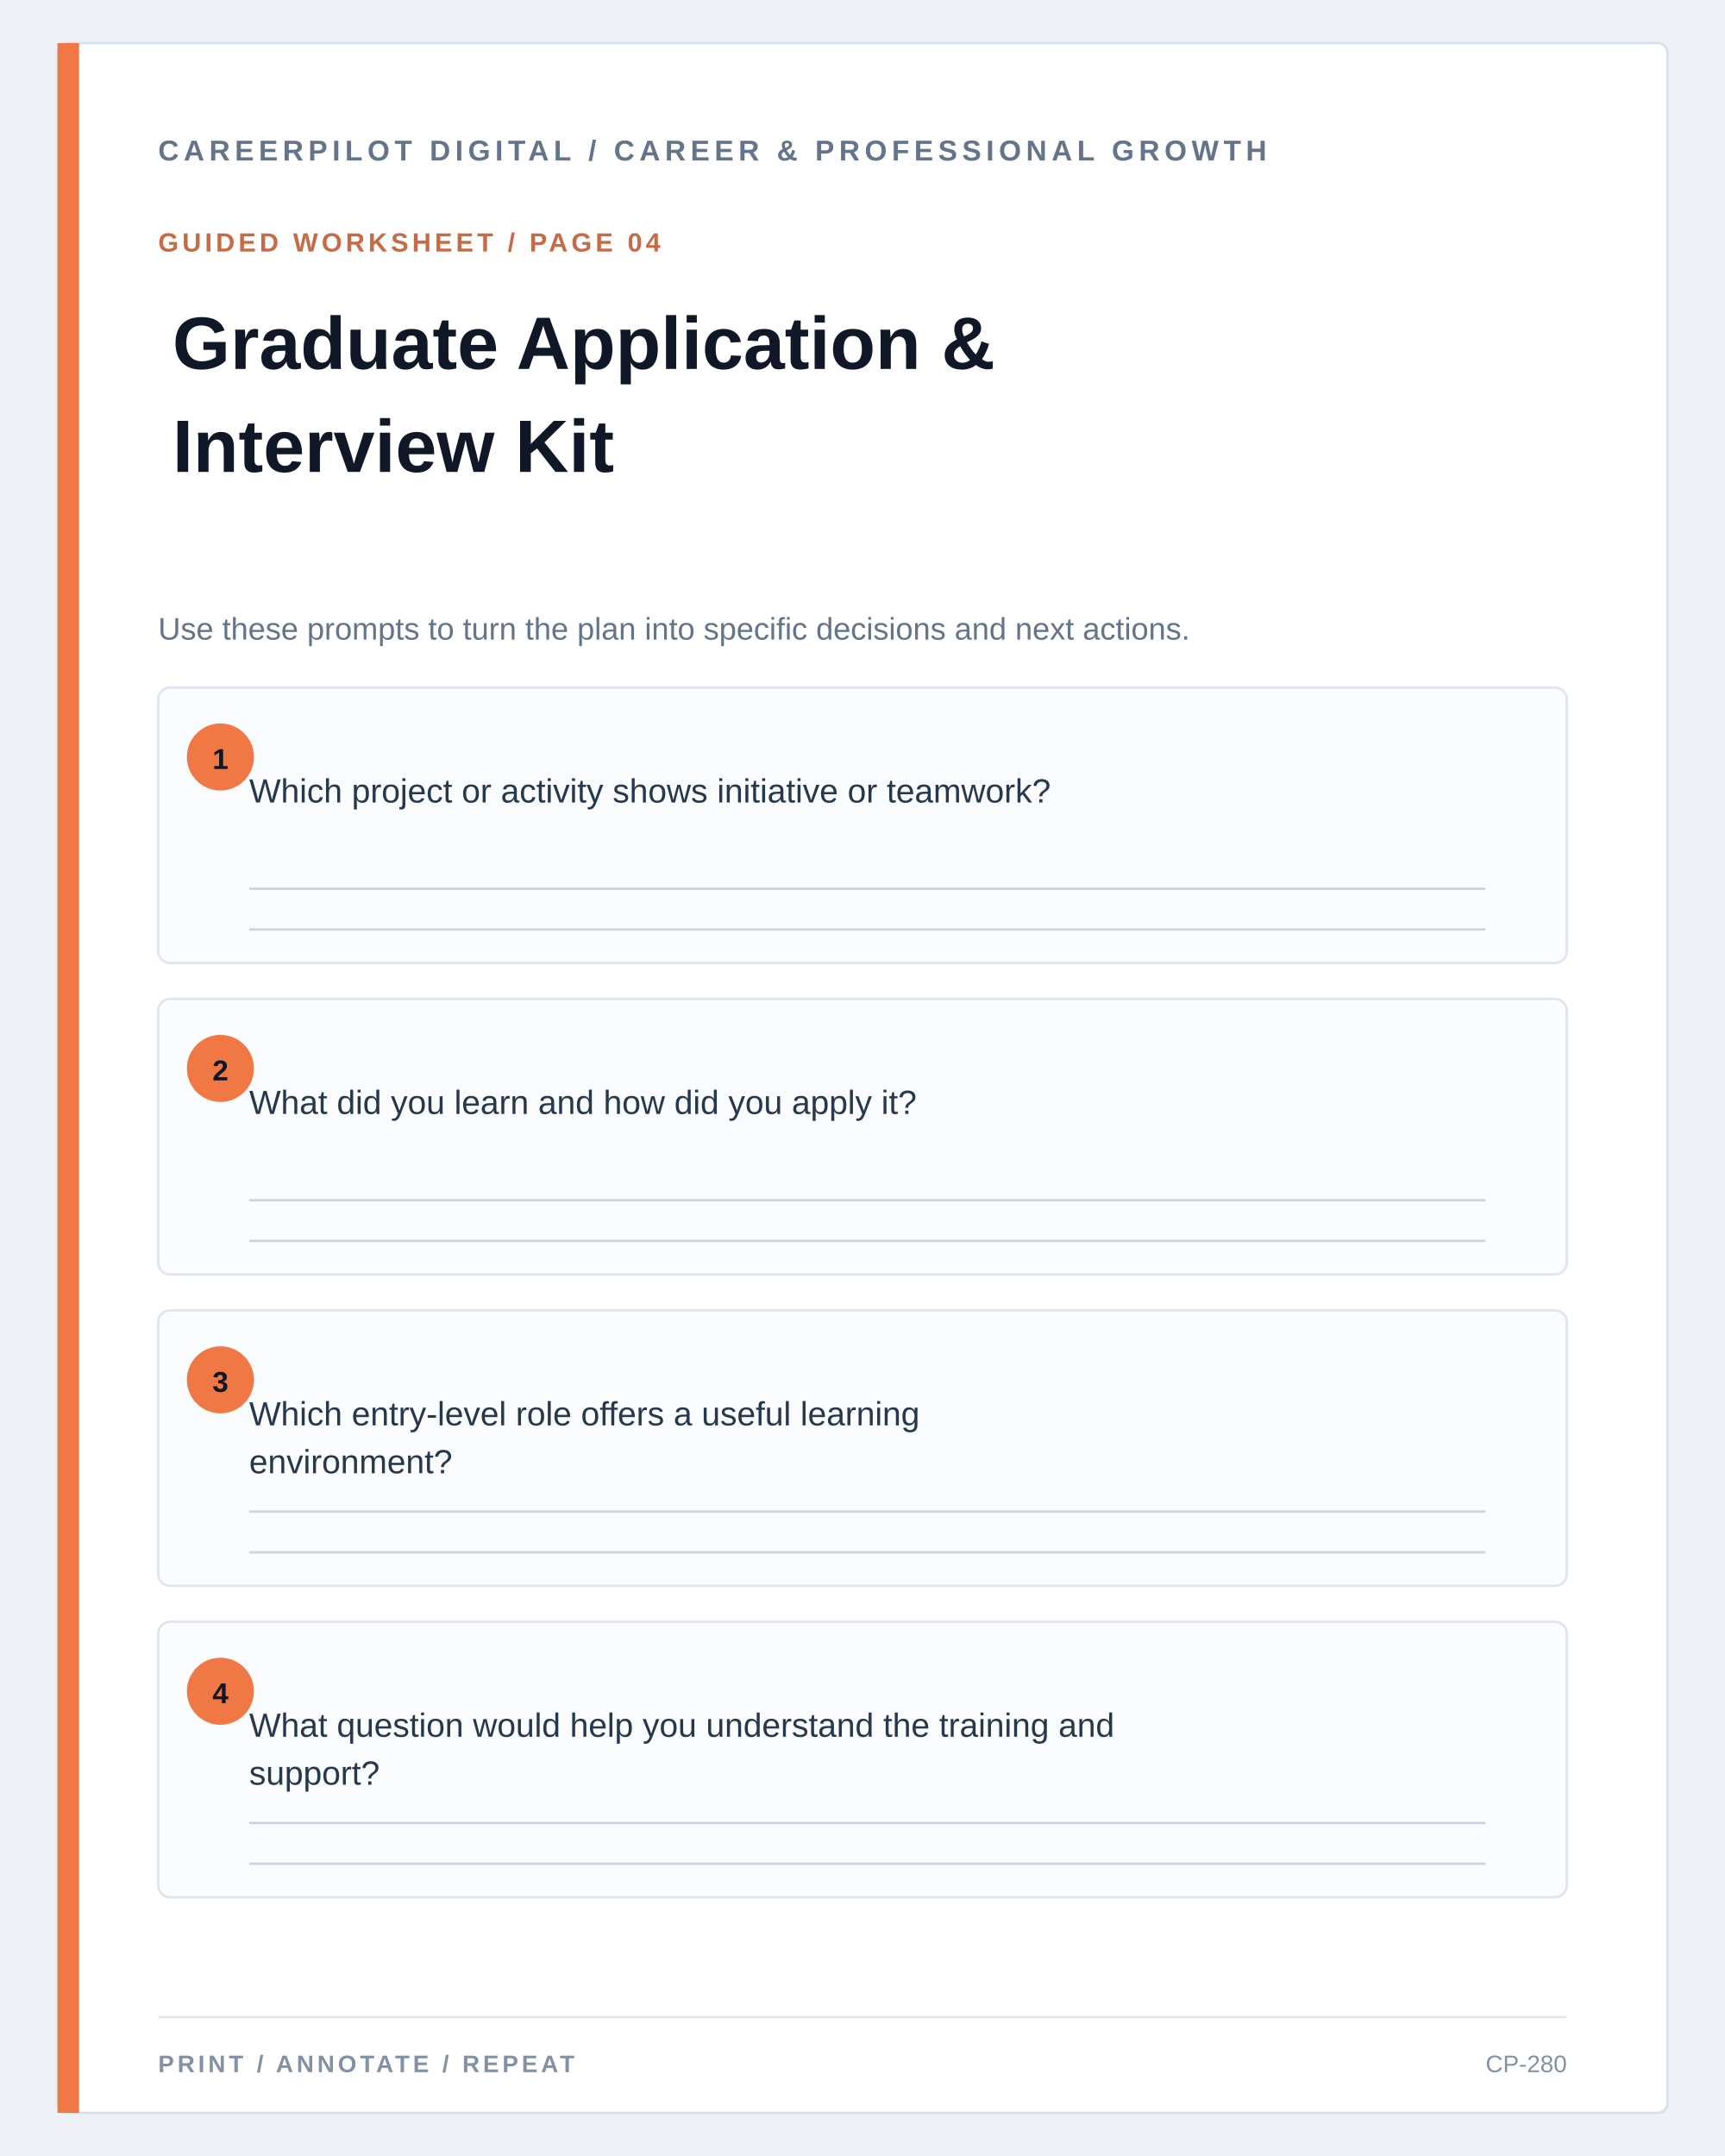
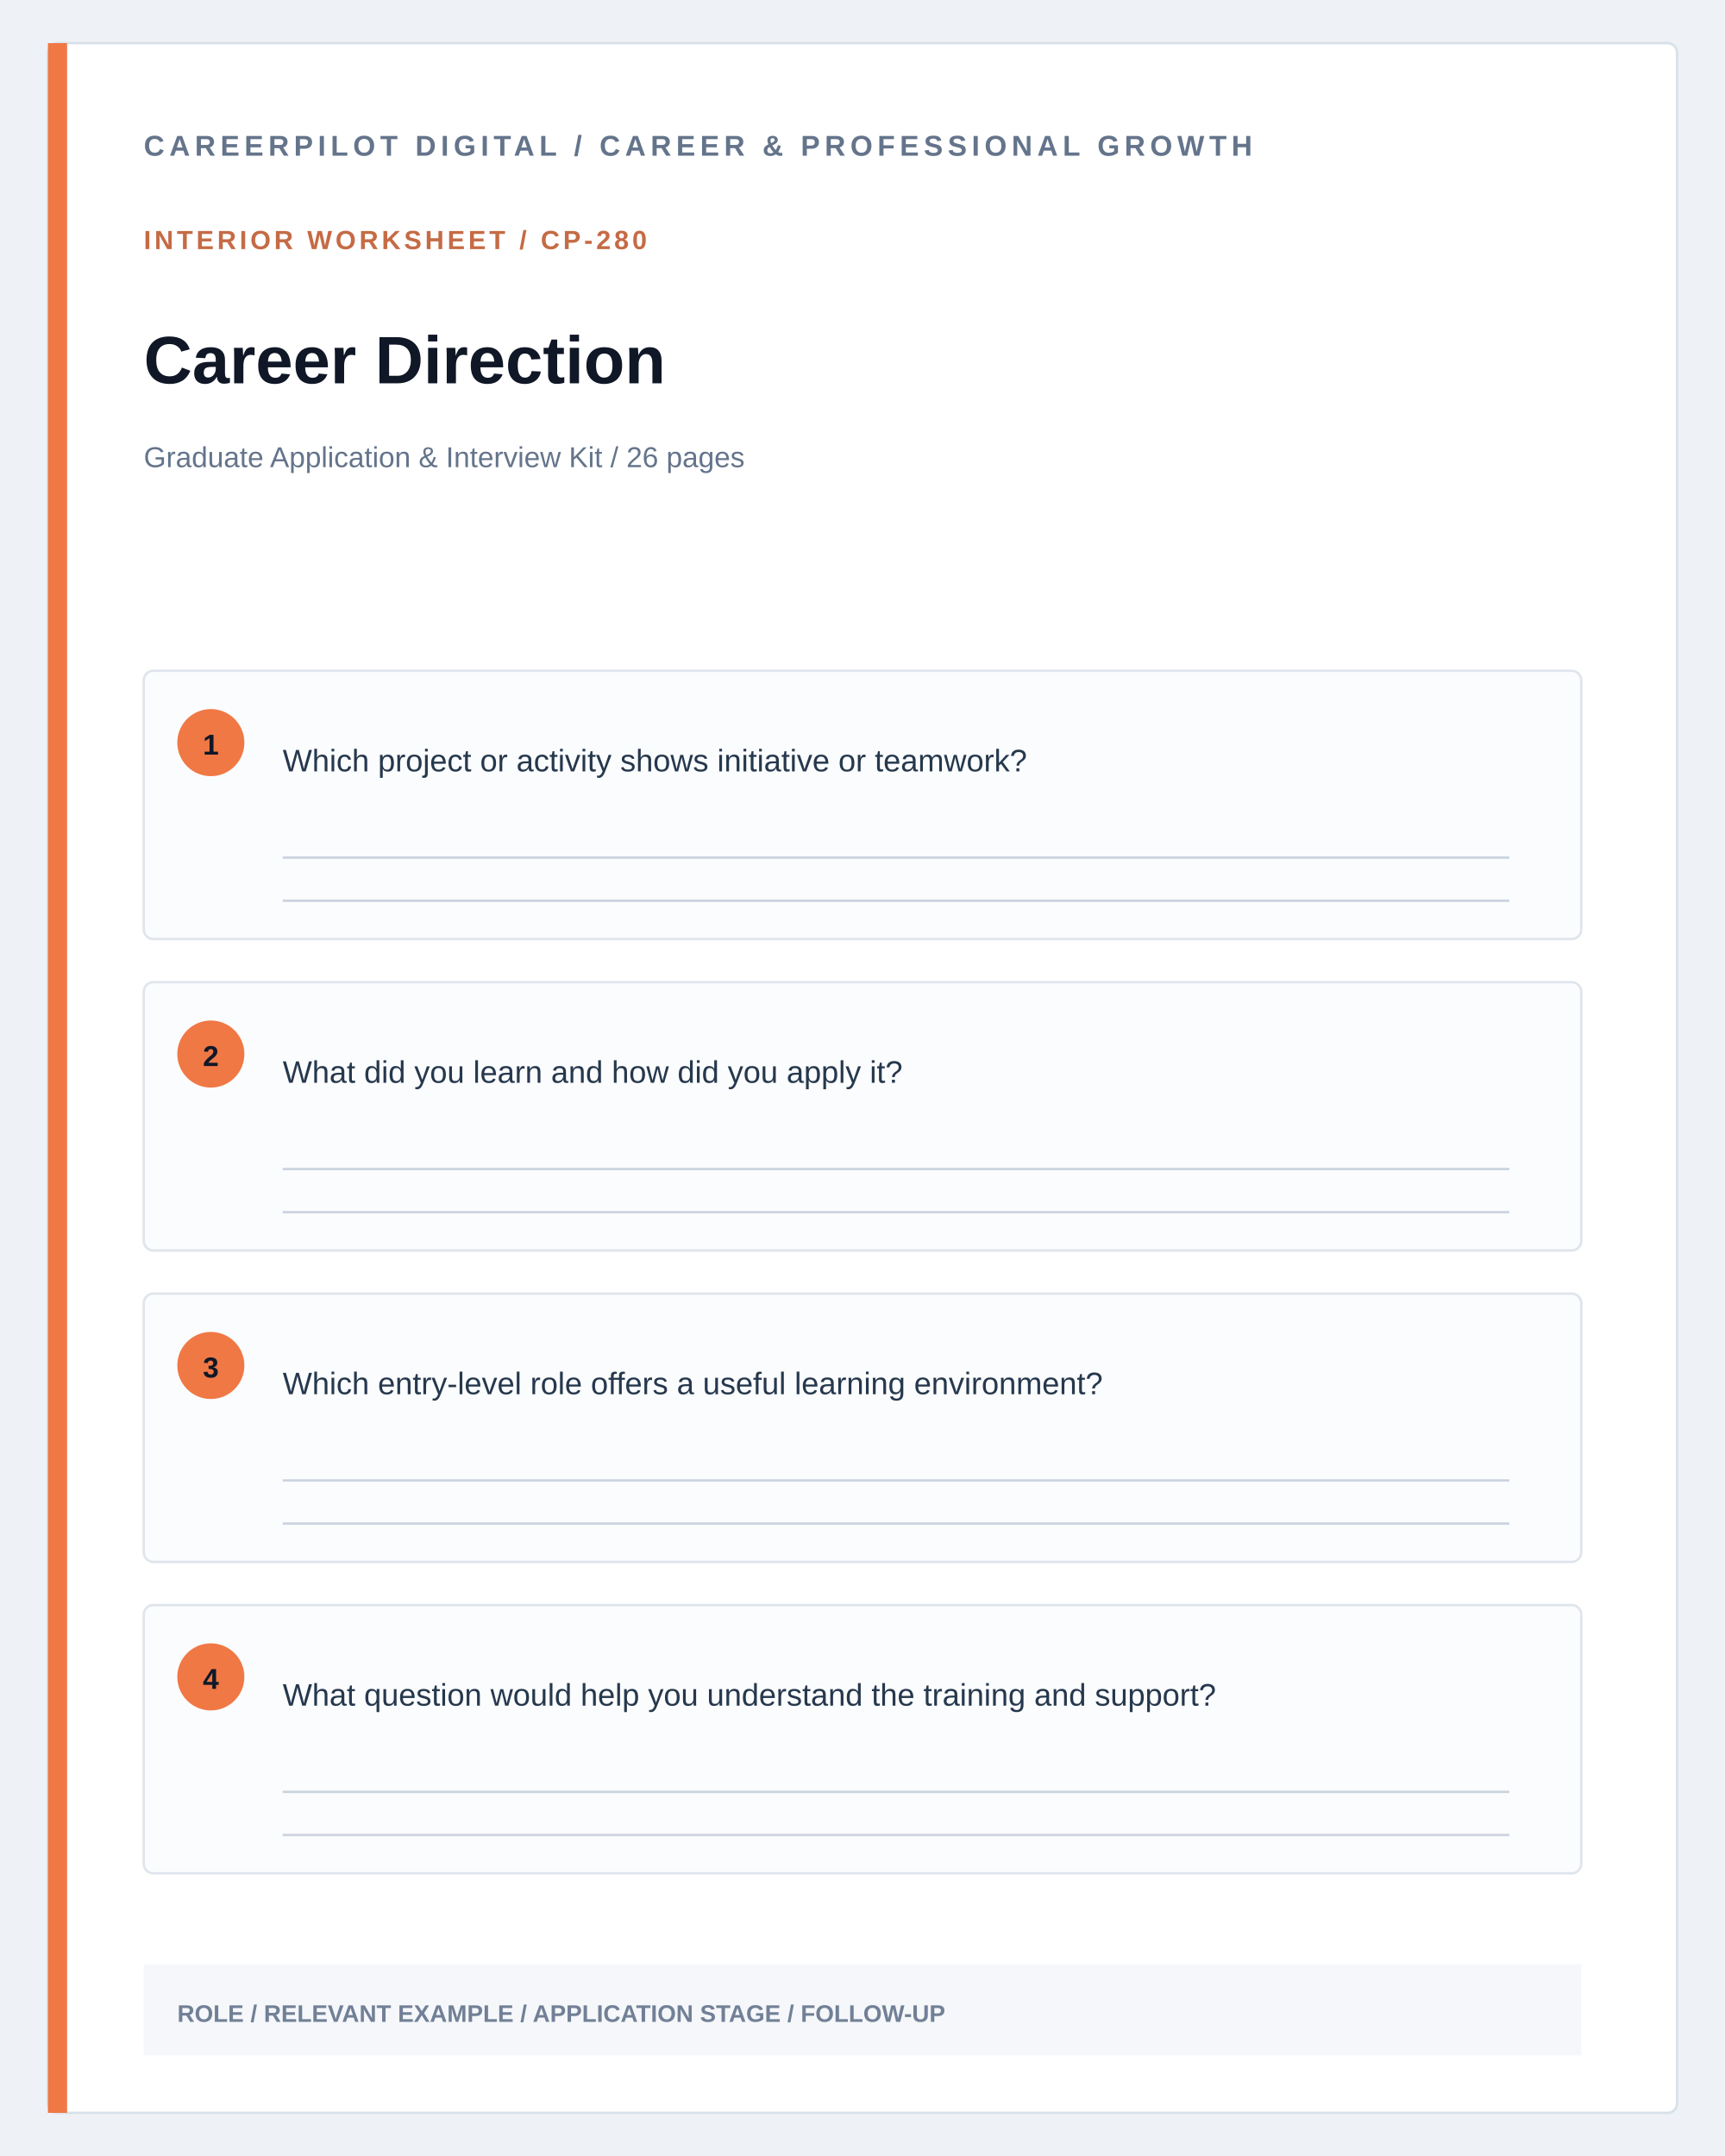
- <svg xmlns="http://www.w3.org/2000/svg" width="720" height="900" viewBox="0 0 720 900" role="img" aria-label="Graduate Application &amp; Interview Kit guided worksheet interior page">
+ <svg xmlns="http://www.w3.org/2000/svg" width="720" height="900" viewBox="0 0 720 900">
  <rect width="720" height="900" fill="#eef1f5" />
-   <rect x="24" y="18" width="672" height="864" rx="4" fill="#ffffff" stroke="#d8e0e9" />
-   <rect x="24" y="18" width="9" height="864" fill="#f07845" />
-   <text x="66" y="67" font-family="Arial,sans-serif" font-size="12" font-weight="700" letter-spacing="2" fill="#64748b">CAREERPILOT DIGITAL  /  CAREER &amp; PROFESSIONAL GROWTH</text>
-   <text x="66" y="105" font-family="Arial,sans-serif" font-size="11" font-weight="700" letter-spacing="1.5" fill="#c56b45">GUIDED WORKSHEET  /  PAGE 04</text>
-   <text x="72" y="154" font-family="Arial,Helvetica,sans-serif" font-size="31" font-weight="700" fill="#101827">Graduate Application &amp;</text>
-   <text x="72" y="197" font-family="Arial,Helvetica,sans-serif" font-size="31" font-weight="700" fill="#101827">Interview Kit</text>
-   <text x="66" y="267" font-family="Arial,sans-serif" font-size="13" fill="#64748b">Use these prompts to turn the plan into specific decisions and next actions.</text>
-   <rect x="66" y="287" width="588" height="115" rx="5" fill="#fbfcfd" stroke="#dfe5ec" />
-   <circle cx="92" cy="316" r="14" fill="#f07845" />
-   <text x="92" y="321" text-anchor="middle" font-family="Arial,sans-serif" font-size="12" font-weight="700" fill="#101827">1</text>
-   <text x="104" y="335" font-family="Arial,Helvetica,sans-serif" font-size="14" fill="#26384d">Which project or activity shows initiative or teamwork?</text>
-   <line x1="104" y1="371" x2="620" y2="371" stroke="#cbd4df" />
-   <line x1="104" y1="388" x2="620" y2="388" stroke="#cbd4df" />
-   <rect x="66" y="417" width="588" height="115" rx="5" fill="#fbfcfd" stroke="#dfe5ec" />
-   <circle cx="92" cy="446" r="14" fill="#f07845" />
-   <text x="92" y="451" text-anchor="middle" font-family="Arial,sans-serif" font-size="12" font-weight="700" fill="#101827">2</text>
-   <text x="104" y="465" font-family="Arial,Helvetica,sans-serif" font-size="14" fill="#26384d">What did you learn and how did you apply it?</text>
-   <line x1="104" y1="501" x2="620" y2="501" stroke="#cbd4df" />
-   <line x1="104" y1="518" x2="620" y2="518" stroke="#cbd4df" />
-   <rect x="66" y="547" width="588" height="115" rx="5" fill="#fbfcfd" stroke="#dfe5ec" />
-   <circle cx="92" cy="576" r="14" fill="#f07845" />
-   <text x="92" y="581" text-anchor="middle" font-family="Arial,sans-serif" font-size="12" font-weight="700" fill="#101827">3</text>
-   <text x="104" y="595" font-family="Arial,Helvetica,sans-serif" font-size="14" fill="#26384d">Which entry-level role offers a useful learning</text>
-   <text x="104" y="615" font-family="Arial,Helvetica,sans-serif" font-size="14" fill="#26384d">environment?</text>
-   <line x1="104" y1="631" x2="620" y2="631" stroke="#cbd4df" />
-   <line x1="104" y1="648" x2="620" y2="648" stroke="#cbd4df" />
-   <rect x="66" y="677" width="588" height="115" rx="5" fill="#fbfcfd" stroke="#dfe5ec" />
-   <circle cx="92" cy="706" r="14" fill="#f07845" />
-   <text x="92" y="711" text-anchor="middle" font-family="Arial,sans-serif" font-size="12" font-weight="700" fill="#101827">4</text>
-   <text x="104" y="725" font-family="Arial,Helvetica,sans-serif" font-size="14" fill="#26384d">What question would help you understand the training and</text>
-   <text x="104" y="745" font-family="Arial,Helvetica,sans-serif" font-size="14" fill="#26384d">support?</text>
-   <line x1="104" y1="761" x2="620" y2="761" stroke="#cbd4df" />
-   <line x1="104" y1="778" x2="620" y2="778" stroke="#cbd4df" />
-   <line x1="66" y1="842" x2="654" y2="842" stroke="#e1e6ed" />
-   <text x="66" y="865" font-family="Arial,sans-serif" font-size="10" font-weight="600" letter-spacing="1.4" fill="#8291a3">PRINT  /  ANNOTATE  /  REPEAT</text>
-   <text x="654" y="865" text-anchor="end" font-family="Arial,sans-serif" font-size="10" fill="#8291a3">CP-280</text>
+   <rect x="20" y="18" width="680" height="864" rx="4" fill="#fff" stroke="#d8e0e9" />
+   <rect x="20" y="18" width="8" height="864" fill="#f07845" />
+   <text x="60" y="65" font-family="Arial" font-size="12" font-weight="700" letter-spacing="2" fill="#64748b">CAREERPILOT DIGITAL / CAREER &amp; PROFESSIONAL GROWTH</text>
+   <text x="60" y="104" font-family="Arial" font-size="11" font-weight="700" letter-spacing="1.4" fill="#c56b45">INTERIOR WORKSHEET / CP-280</text>
+   <text x="60" y="160" font-family="Arial" font-size="28" font-weight="700" fill="#101827">Career Direction</text>
+   <text x="60" y="195" font-family="Arial" font-size="12" fill="#64748b">Graduate Application &amp; Interview Kit / 26 pages</text>
+   <rect x="60" y="280" width="600" height="112" rx="4" fill="#fbfcfd" stroke="#dfe5ec" />
+   <circle cx="88" cy="310" r="14" fill="#f07845" />
+   <text x="88" y="315" text-anchor="middle" font-family="Arial" font-size="12" font-weight="700" fill="#101827">1</text>
+   <text x="118" y="322" font-family="Arial" font-size="13" fill="#26384d">Which project or activity shows initiative or teamwork?</text>
+   <line x1="118" y1="358" x2="630" y2="358" stroke="#cbd4df" />
+   <line x1="118" y1="376" x2="630" y2="376" stroke="#cbd4df" />
+   <rect x="60" y="410" width="600" height="112" rx="4" fill="#fbfcfd" stroke="#dfe5ec" />
+   <circle cx="88" cy="440" r="14" fill="#f07845" />
+   <text x="88" y="445" text-anchor="middle" font-family="Arial" font-size="12" font-weight="700" fill="#101827">2</text>
+   <text x="118" y="452" font-family="Arial" font-size="13" fill="#26384d">What did you learn and how did you apply it?</text>
+   <line x1="118" y1="488" x2="630" y2="488" stroke="#cbd4df" />
+   <line x1="118" y1="506" x2="630" y2="506" stroke="#cbd4df" />
+   <rect x="60" y="540" width="600" height="112" rx="4" fill="#fbfcfd" stroke="#dfe5ec" />
+   <circle cx="88" cy="570" r="14" fill="#f07845" />
+   <text x="88" y="575" text-anchor="middle" font-family="Arial" font-size="12" font-weight="700" fill="#101827">3</text>
+   <text x="118" y="582" font-family="Arial" font-size="13" fill="#26384d">Which entry-level role offers a useful learning environment?</text>
+   <line x1="118" y1="618" x2="630" y2="618" stroke="#cbd4df" />
+   <line x1="118" y1="636" x2="630" y2="636" stroke="#cbd4df" />
+   <rect x="60" y="670" width="600" height="112" rx="4" fill="#fbfcfd" stroke="#dfe5ec" />
+   <circle cx="88" cy="700" r="14" fill="#f07845" />
+   <text x="88" y="705" text-anchor="middle" font-family="Arial" font-size="12" font-weight="700" fill="#101827">4</text>
+   <text x="118" y="712" font-family="Arial" font-size="13" fill="#26384d">What question would help you understand the training and support?</text>
+   <line x1="118" y1="748" x2="630" y2="748" stroke="#cbd4df" />
+   <line x1="118" y1="766" x2="630" y2="766" stroke="#cbd4df" />
+   <rect x="60" y="820" width="600" height="38" fill="#f5f7fa" />
+   <text x="74" y="844" font-family="Arial" font-size="10" font-weight="700" fill="#718096">ROLE / RELEVANT EXAMPLE / APPLICATION STAGE / FOLLOW-UP</text>
</svg>
